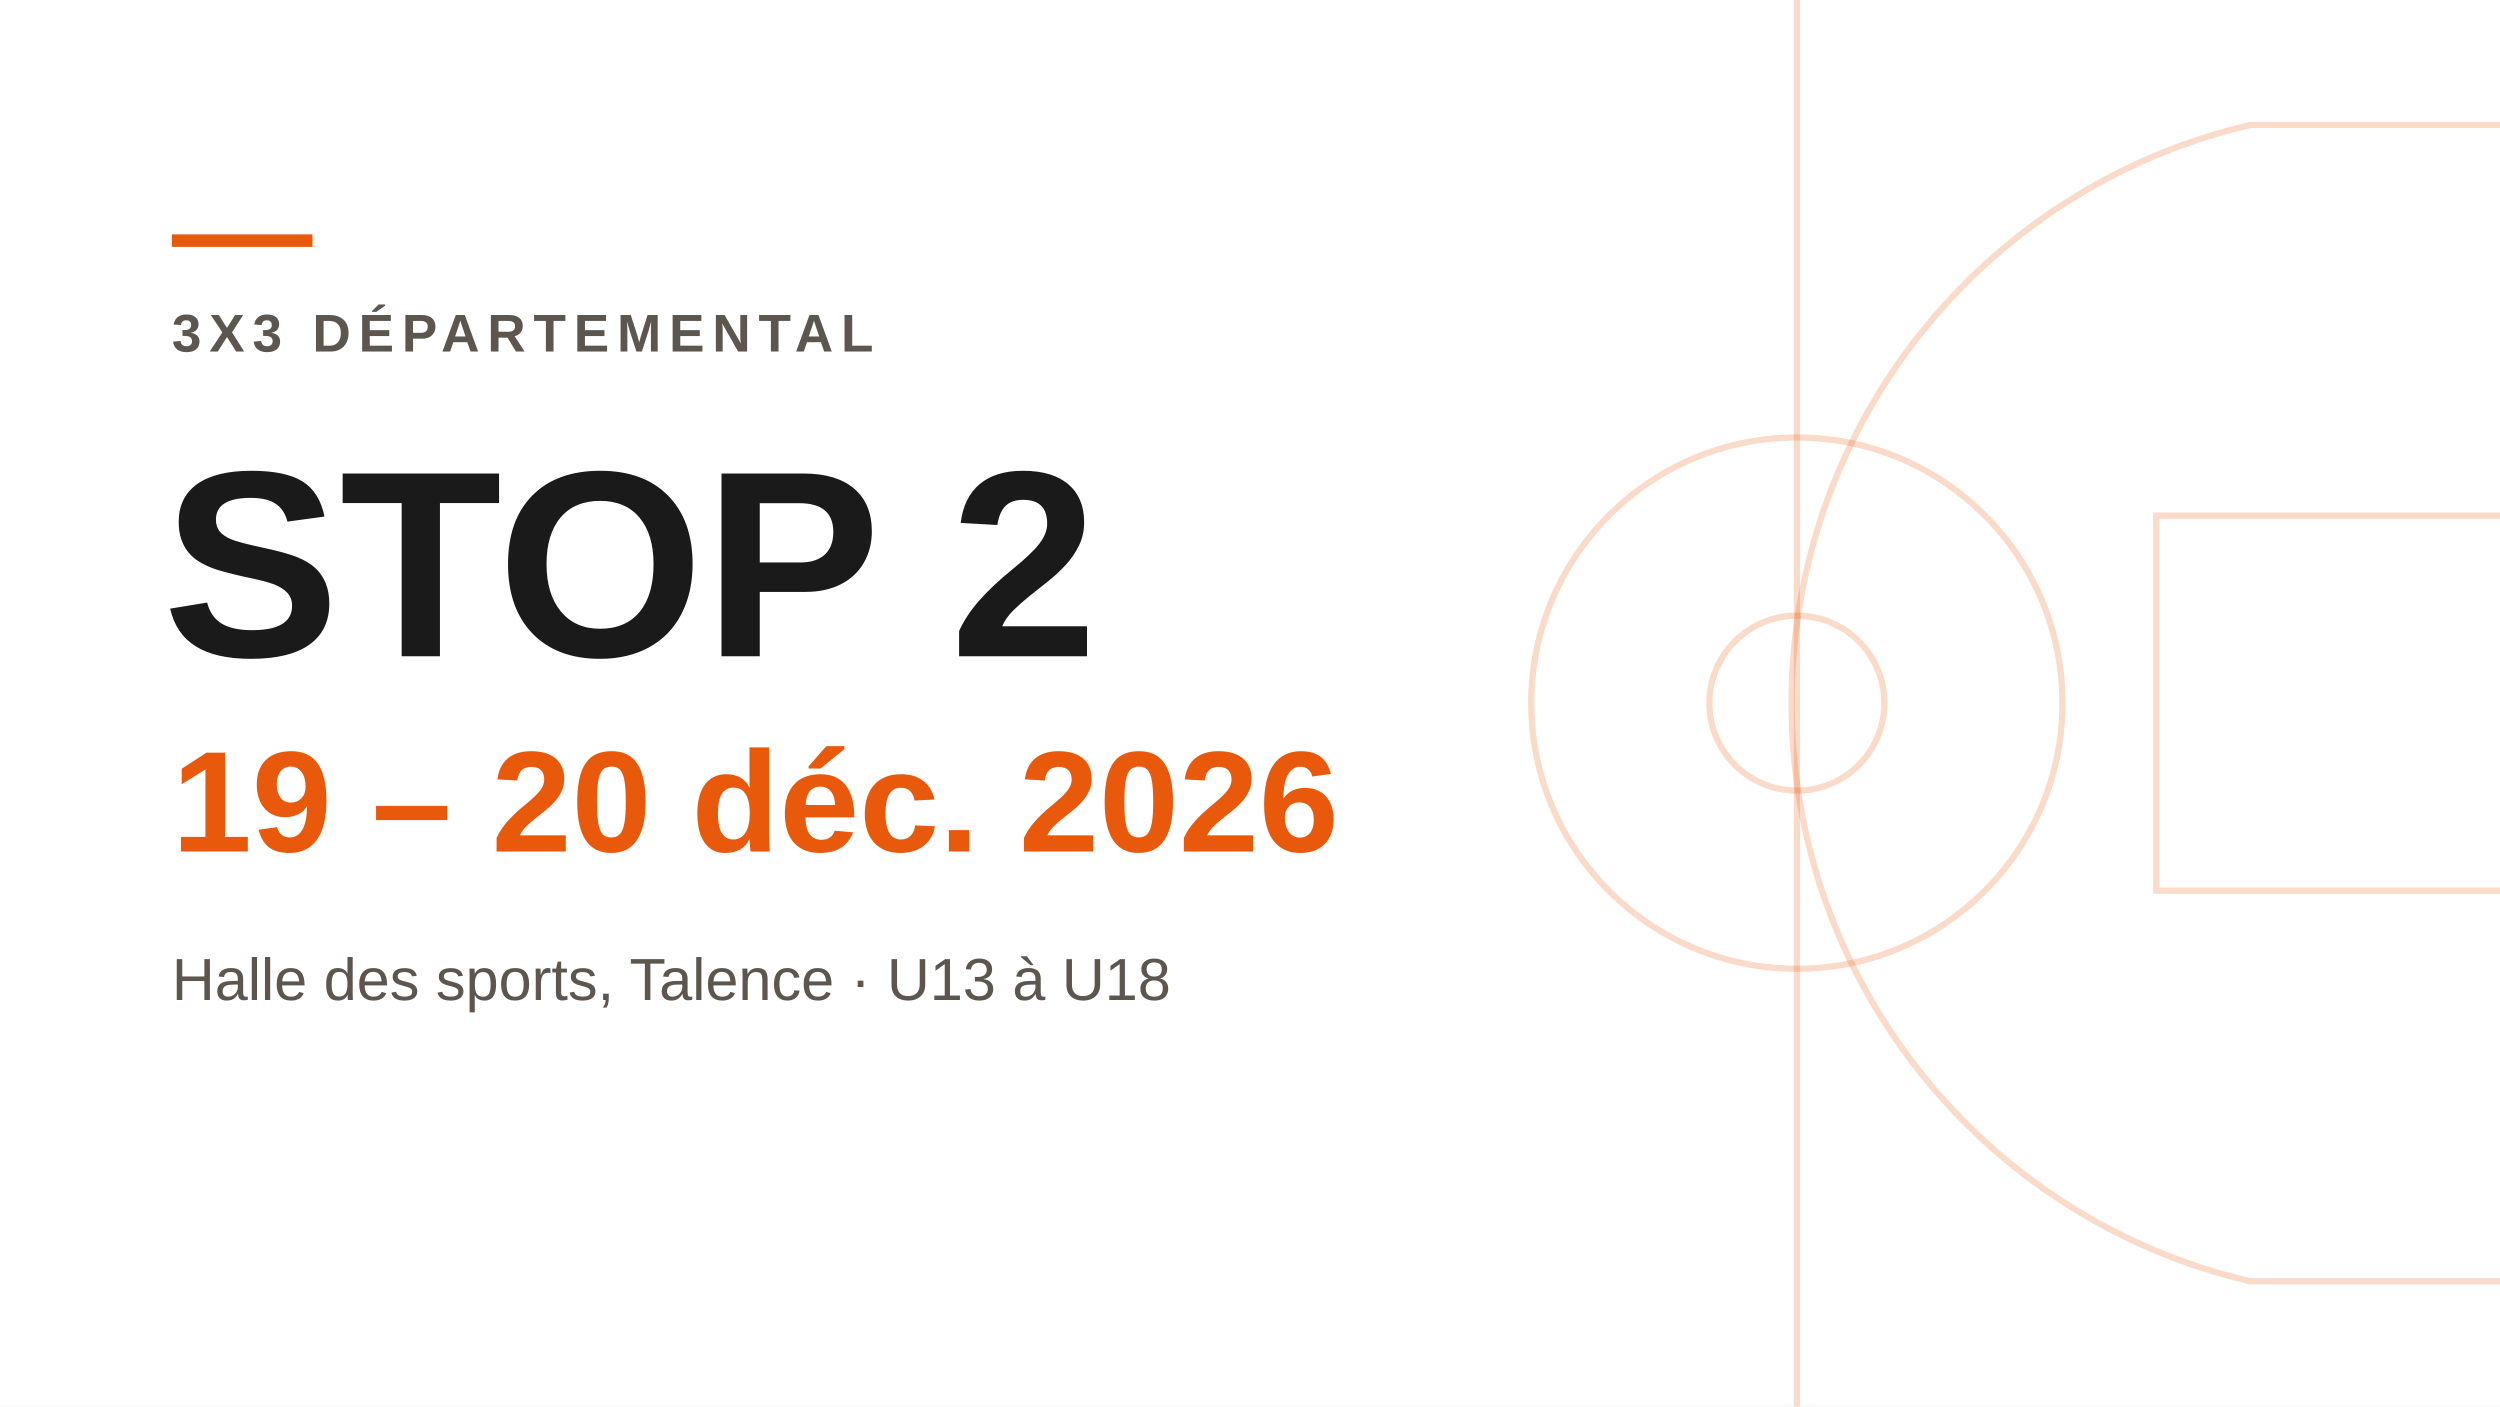
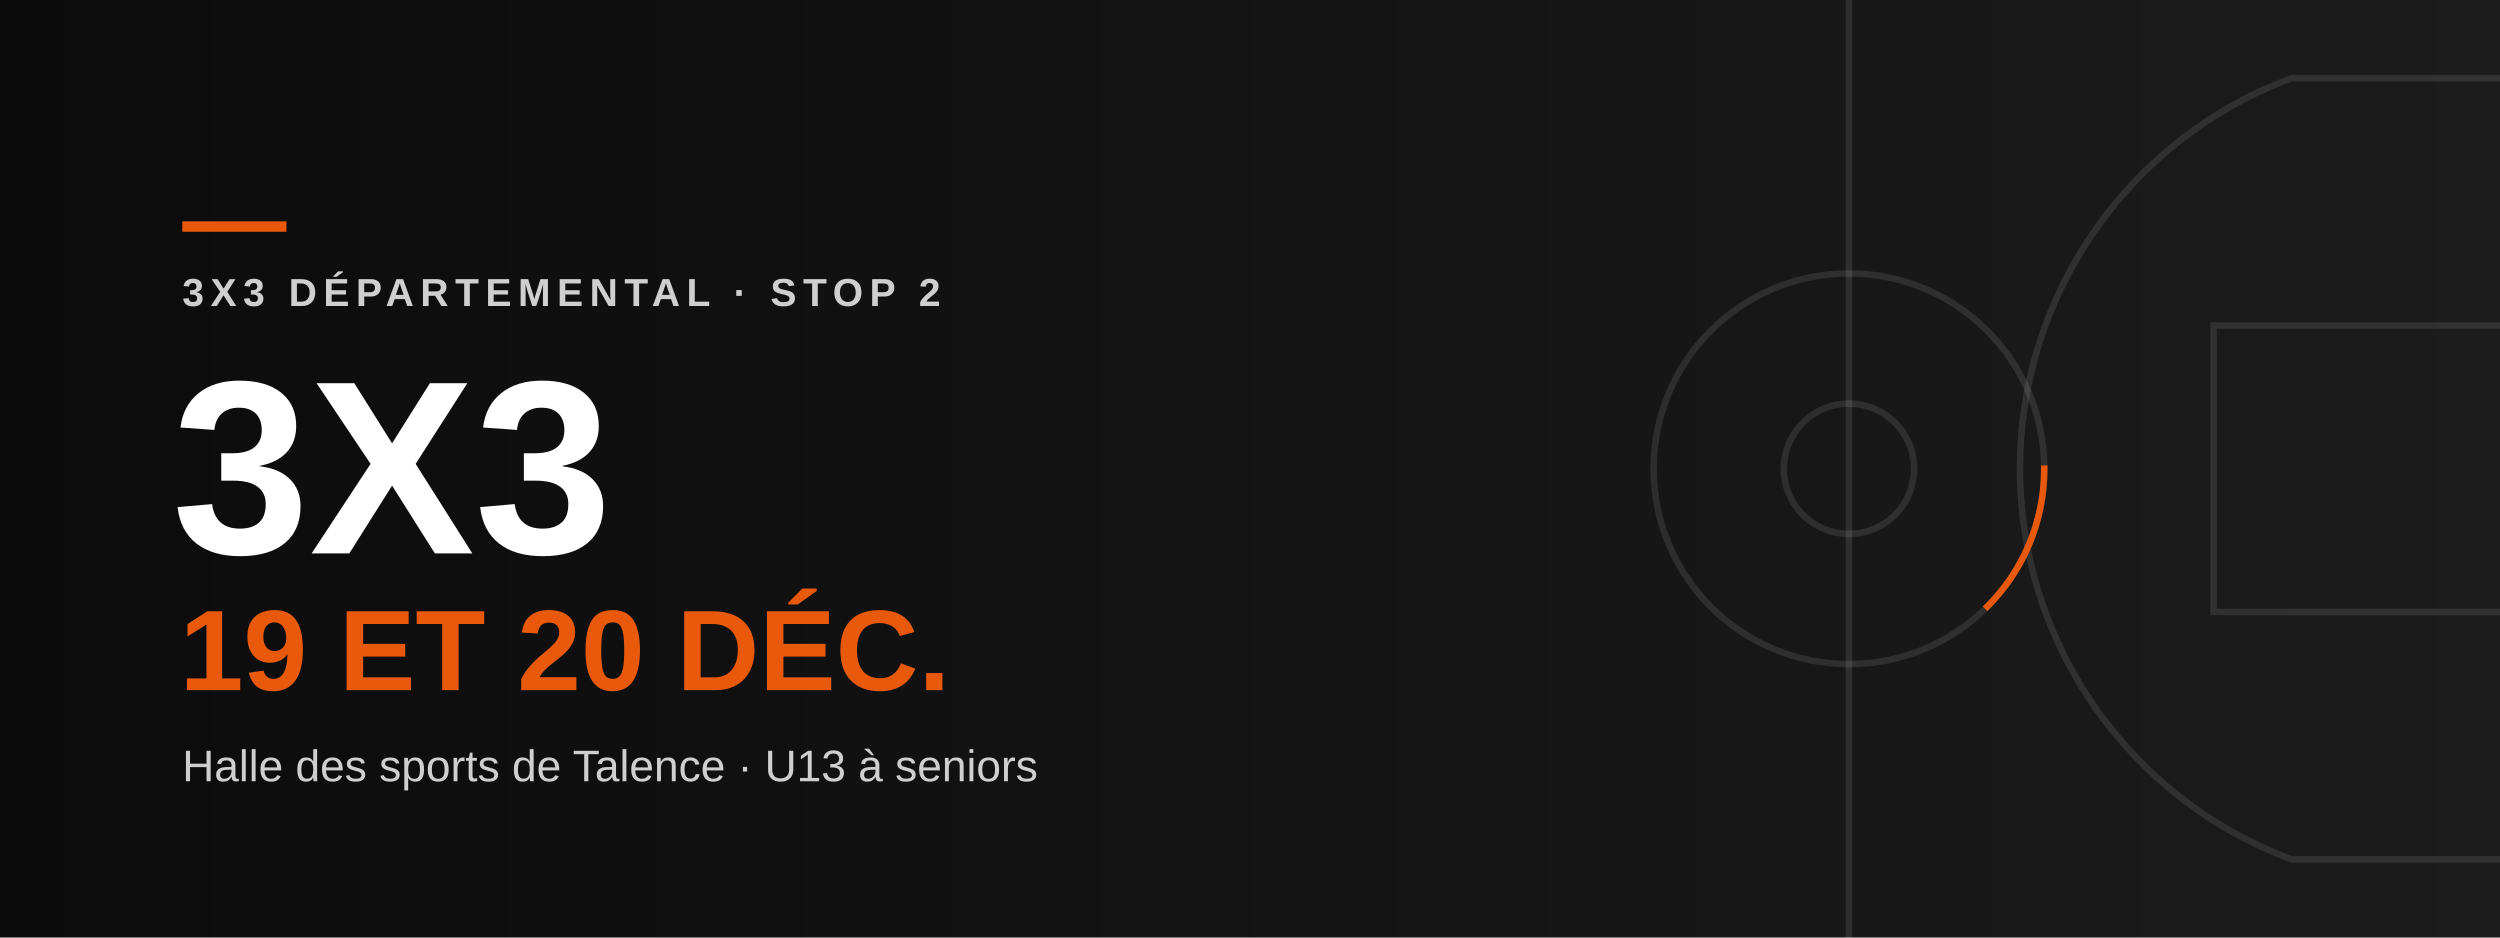
- <svg xmlns="http://www.w3.org/2000/svg" viewBox="0 0 1600 900" width="1600" height="900">
-   <rect width="1600" height="900" fill="#FFFFFF" />
-   <g fill="none" stroke="rgba(232,89,12,.22)" stroke-width="4">
-     <line x1="1150" y1="0" x2="1150" y2="900" />
-     <circle cx="1150" cy="450" r="170" />
-     <circle cx="1150" cy="450" r="56" />
-     <path d="M1604 80 L1440 80 A380 380 0 0 0 1440 820 L1604 820" />
-     <rect x="1380" y="330" width="224" height="240" />
+ <svg xmlns="http://www.w3.org/2000/svg" viewBox="0 0 1920 720" width="1920" height="720">
+   <defs>
+     <linearGradient id="g" x1="0" x2="1">
+       <stop offset="0" stop-color="#0b0b0b" />
+       <stop offset="1" stop-color="#1c1c1c" />
+     </linearGradient>
+   </defs>
+   <rect width="1920" height="720" fill="url(#g)" />
+   <g fill="none" stroke="#ffffff" stroke-opacity=".10" stroke-width="5">
+     <line x1="1420" y1="0" x2="1420" y2="720" />
+     <circle cx="1420" cy="360" r="150" />
+     <circle cx="1420" cy="360" r="50" />
+     <path d="M1924 60 L1760 60 A320 320 0 0 0 1760 660 L1924 660" />
+     <rect x="1700" y="250" width="224" height="220" />
  </g>
-   <rect x="110" y="150" width="90" height="8" fill="#E8590C" />
-   <text x="110" y="225" font-family="Arial, Helvetica, sans-serif" font-size="34" font-weight="700" letter-spacing="5" fill="#5C564F">3X3 DÉPARTEMENTAL</text>
-   <text x="104" y="420" font-family="'Arial Narrow', Arial, Helvetica, sans-serif" font-size="170" font-weight="800" fill="#1A1A1A">STOP 2</text>
-   <text x="110" y="545" font-family="'Arial Narrow', Arial, Helvetica, sans-serif" font-size="92" font-weight="700" fill="#E8590C">19 – 20 déc. 2026</text>
-   <text x="110" y="640" font-family="Arial, Helvetica, sans-serif" font-size="38" fill="#5C564F">Halle des sports, Talence · U13 à U18</text>
+   <circle cx="1420" cy="360" r="150" fill="none" stroke="#E8590C" stroke-width="5" stroke-dasharray="120 820" />
+   <rect x="140" y="170" width="80" height="8" fill="#E8590C" />
+   <text x="140" y="235" font-family="Arial, Helvetica, sans-serif" font-size="30" font-weight="700" letter-spacing="5" fill="#ffffff" fill-opacity=".8">3X3 DÉPARTEMENTAL · STOP 2</text>
+   <text x="132" y="425" font-family="'Arial Narrow', Arial, Helvetica, sans-serif" font-size="190" font-weight="800" fill="#ffffff">3X3</text>
+   <text x="138" y="530" font-family="'Arial Narrow', Arial, Helvetica, sans-serif" font-size="88" font-weight="800" fill="#E8590C">19 ET 20 DÉC.</text>
+   <text x="140" y="600" font-family="Arial, Helvetica, sans-serif" font-size="34" fill="#ffffff" fill-opacity=".8">Halle des sports de Talence · U13 à seniors</text>
</svg>
